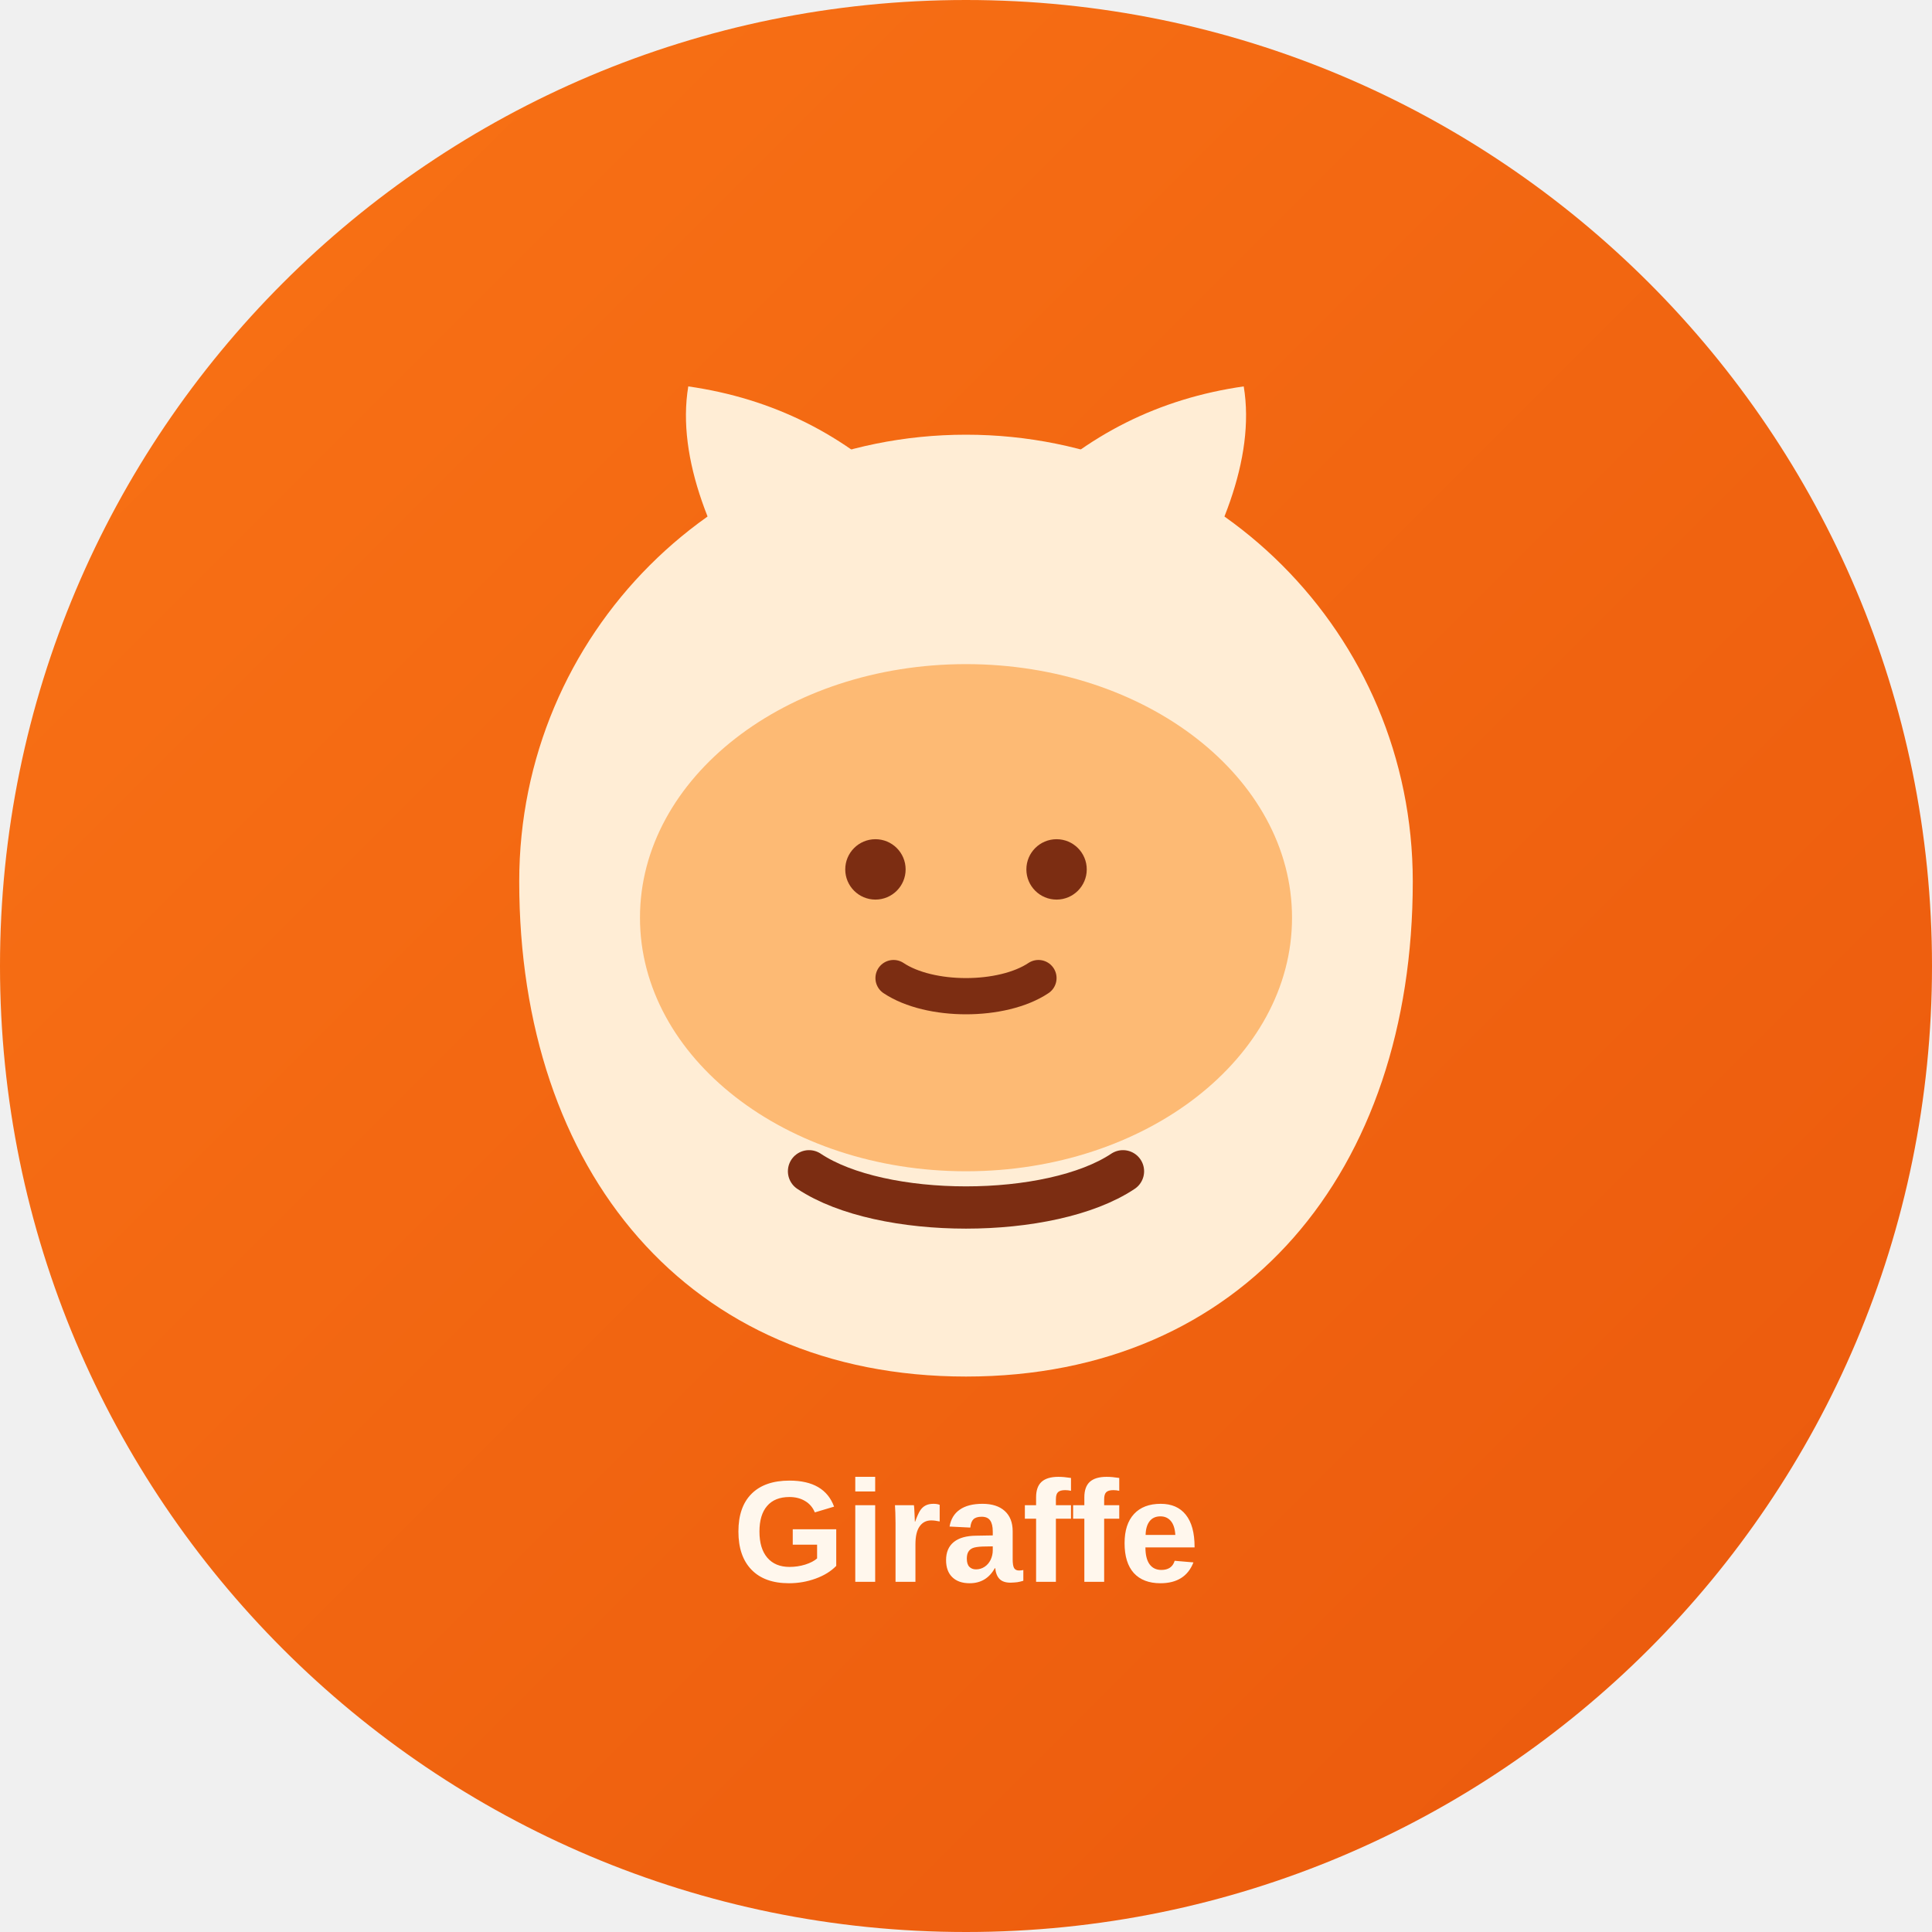
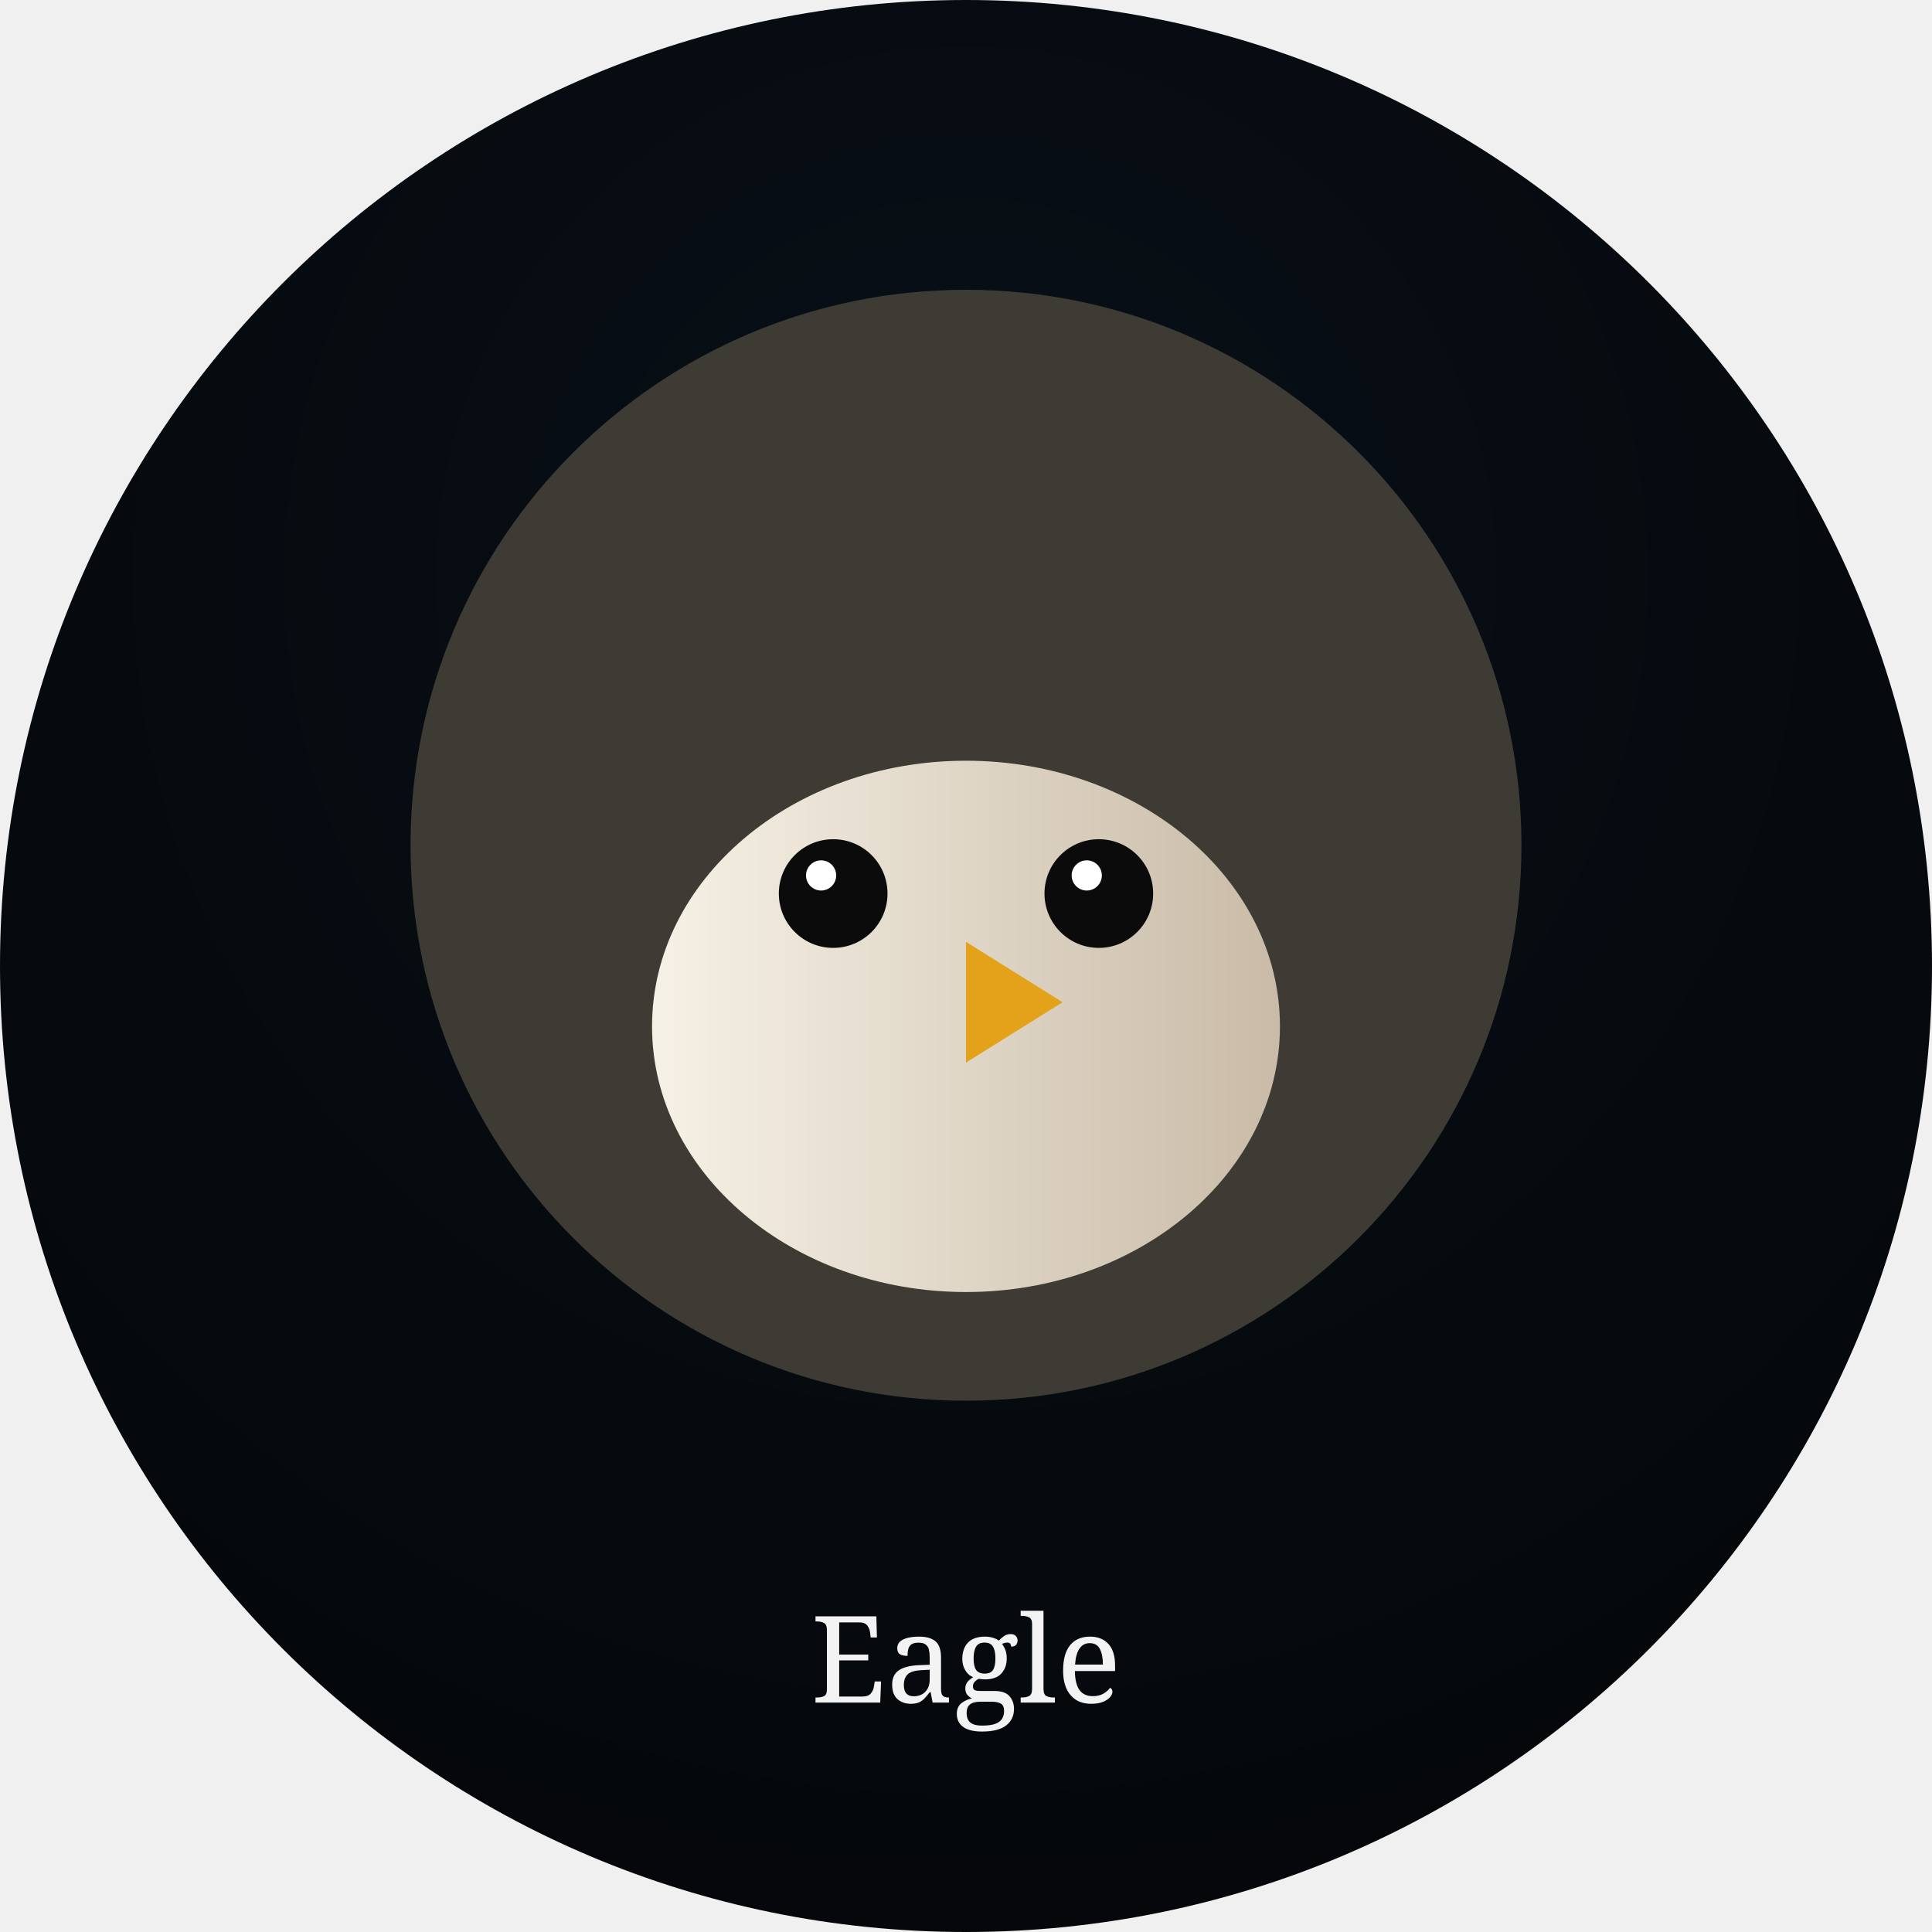
- <svg xmlns="http://www.w3.org/2000/svg" width="320" height="320" viewBox="0 0 320 320" fill="none">
+ <svg xmlns="http://www.w3.org/2000/svg" width="320" height="320" viewBox="0 0 320 320" role="img" aria-label="Eagle portrait">
  <defs>
-     <linearGradient id="grad" x1="0" y1="0" x2="1" y2="1">
-       <stop offset="0%" stop-color="#F97316" />
-       <stop offset="100%" stop-color="#EA580C" />
+     <radialGradient id="bg5" cx="50%" cy="30%" r="70%">
+       <stop offset="0%" stop-color="#081018" />
+       <stop offset="100%" stop-color="#05070a" />
+     </radialGradient>
+     <linearGradient id="feather" x1="0" x2="1">
+       <stop offset="0%" stop-color="#f6f1e6" />
+       <stop offset="100%" stop-color="#c9bba7" />
    </linearGradient>
  </defs>
-   <rect width="320" height="320" rx="160" fill="url(#grad)" />
-   <path d="M160 72C201 72 234 105 234 146C234 194 206 228 160 228C114 228 86 194 86 146C86 105 119 72 160 72Z" fill="#FFEDD5" />
-   <ellipse cx="160" cy="152" rx="54" ry="42" fill="#FDBA74" />
-   <circle cx="145" cy="144" r="5" fill="#7C2D12" />
-   <circle cx="175" cy="144" r="5" fill="#7C2D12" />
-   <path d="M148 162C154 166 166 166 172 162" stroke="#7C2D12" stroke-width="6" stroke-linecap="round" />
-   <path d="M126 102C118 90 112 76 114 64C128 66 140 72 150 82" fill="#FFEDD5" />
-   <path d="M194 102C202 90 208 76 206 64C192 66 180 72 170 82" fill="#FFEDD5" />
-   <path d="M134 194C146 202 174 202 186 194" stroke="#7C2D12" stroke-width="7" stroke-linecap="round" />
-   <text x="160" y="262" text-anchor="middle" font-family="Arial, sans-serif" font-size="24" fill="#FFF7ED" font-weight="700">Giraffe</text>
+   <rect width="320" height="320" rx="160" fill="url(#bg5)" />
+   <g>
+     <circle cx="160" cy="140" r="92" fill="#3e3b35" />
+     <ellipse cx="160" cy="170" rx="52" ry="44" fill="url(#feather)" />
+     <path d="M160 176 L176 166 L160 156 Z" fill="#e3a21a" />
+   </g>
+   <g>
+     <circle cx="138" cy="148" r="9" fill="#0b0b0b" />
+     <circle cx="182" cy="148" r="9" fill="#0b0b0b" />
+     <circle cx="136" cy="145" r="2.5" fill="#fff" />
+     <circle cx="180" cy="145" r="2.5" fill="#fff" />
+   </g>
+   <text x="160" y="282" text-anchor="middle" font-family="Georgia, serif" font-size="20" fill="#fff" opacity="0.95">Eagle</text>
</svg>
